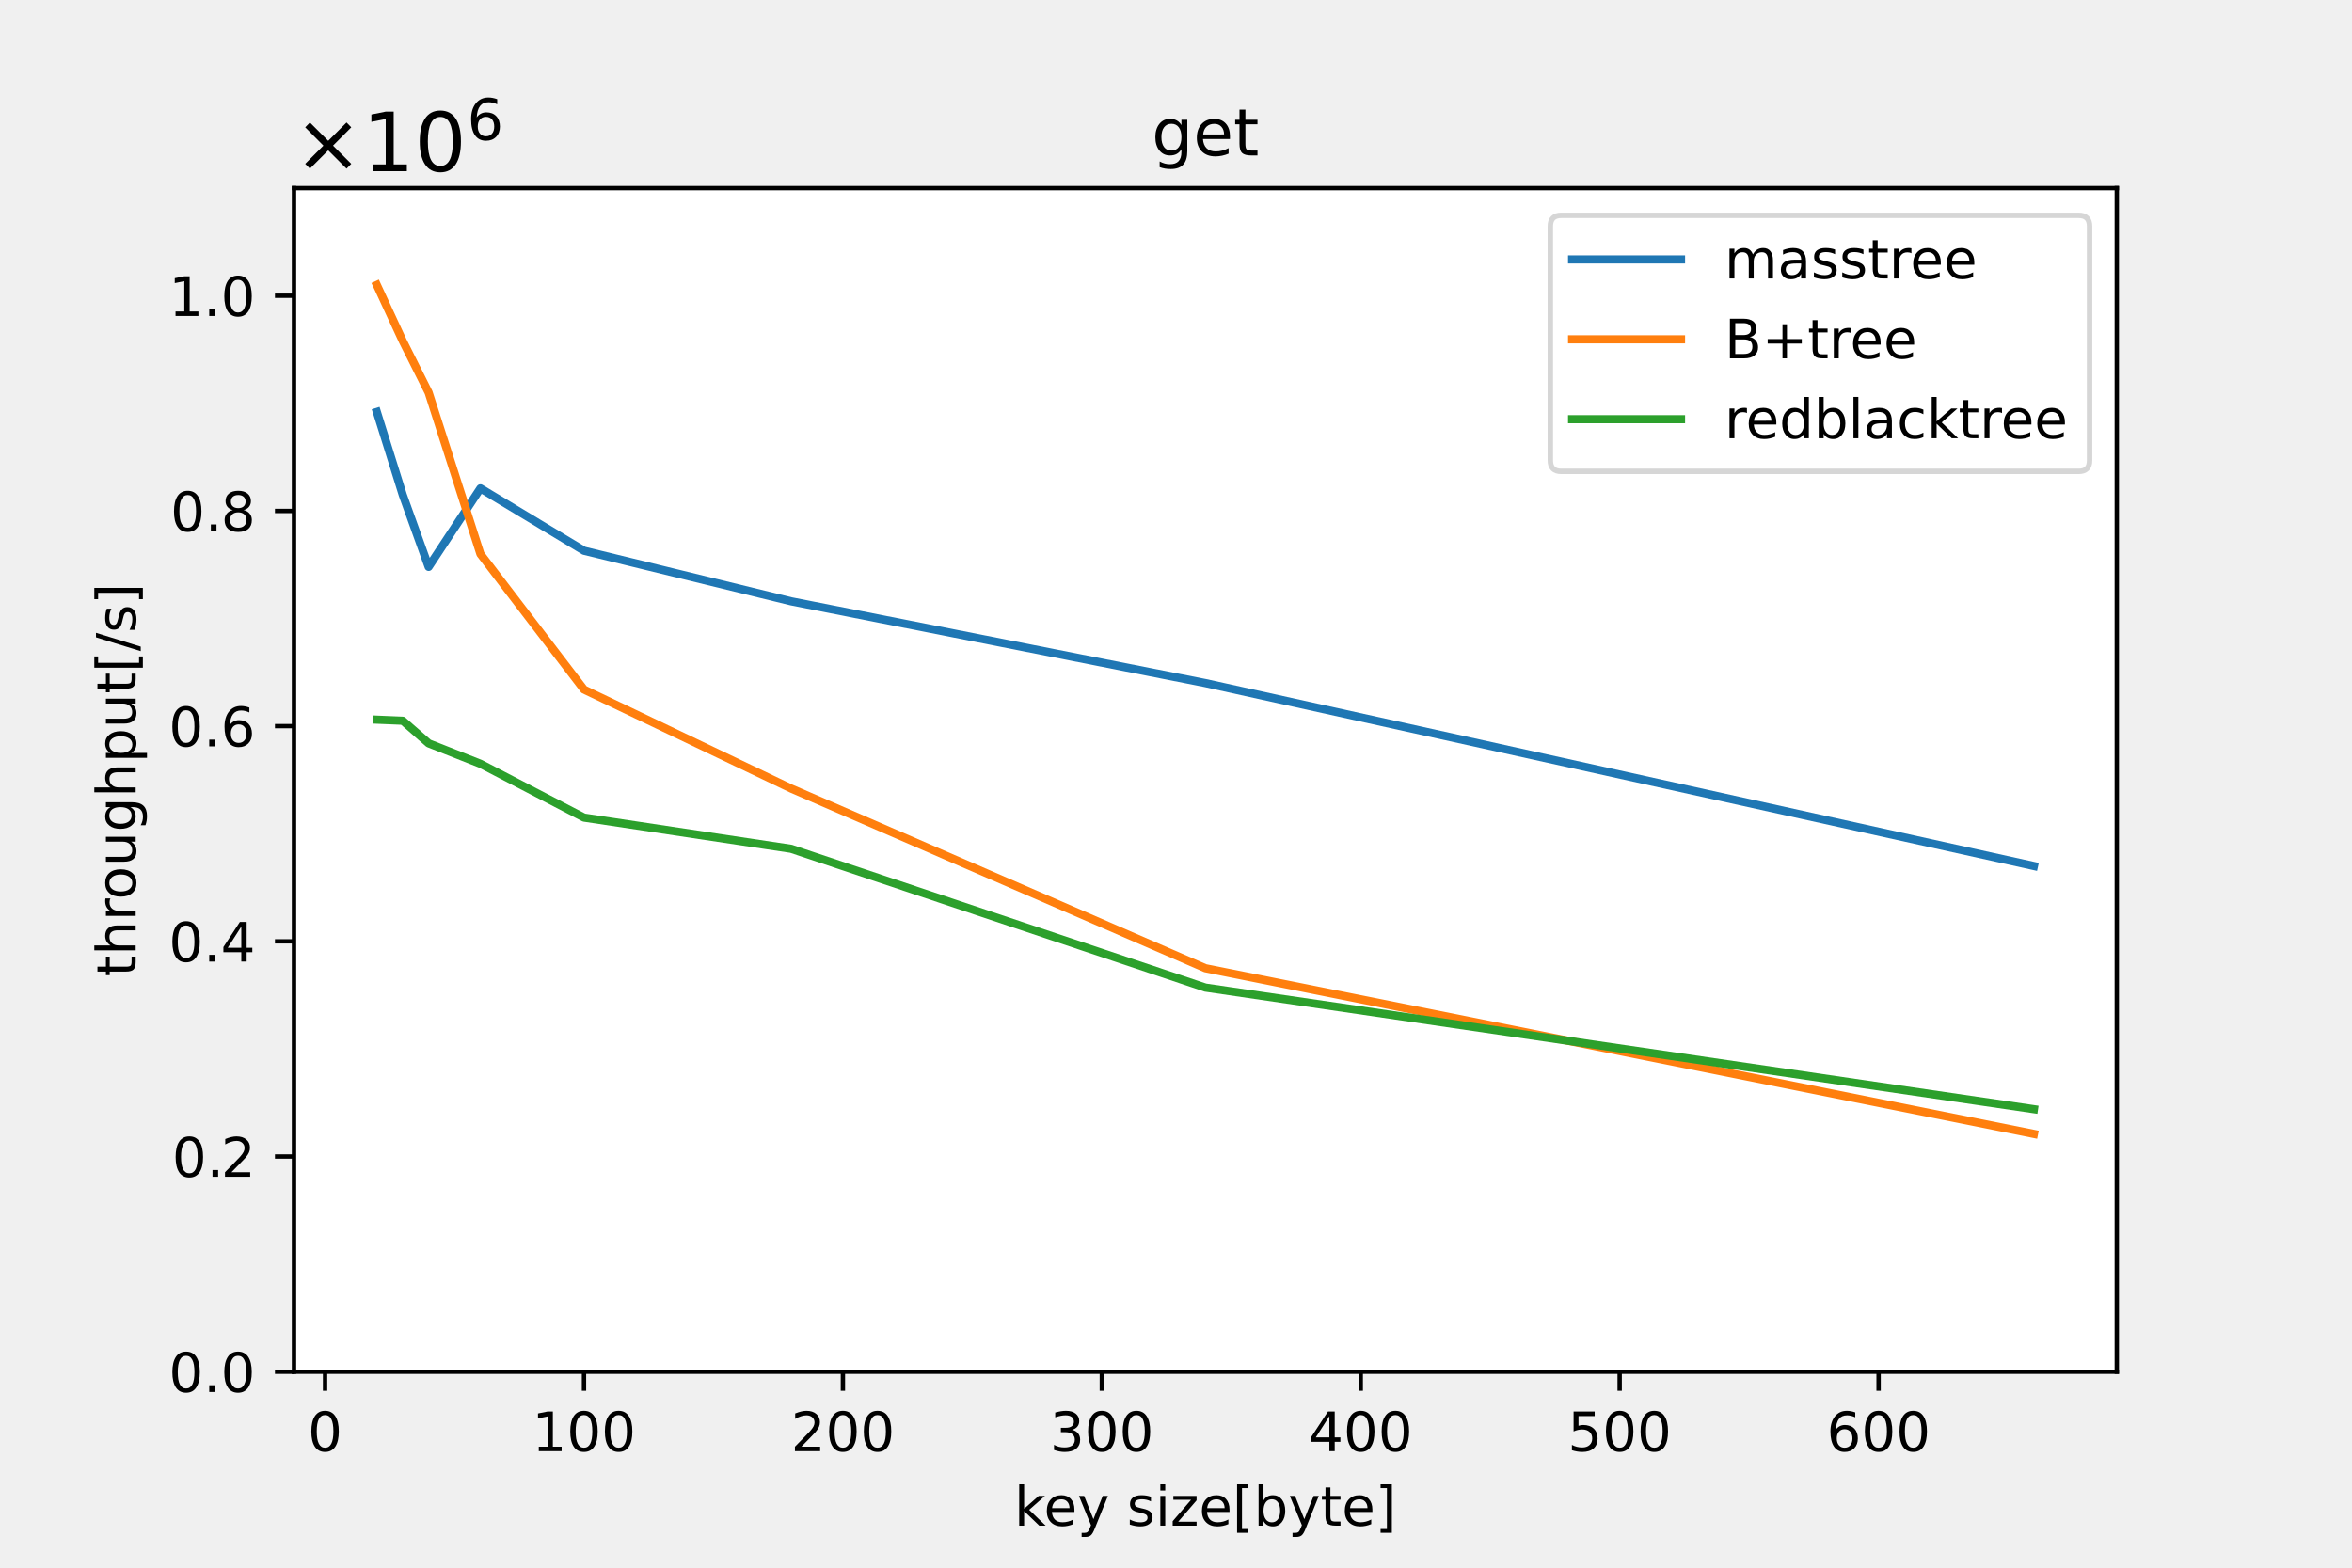
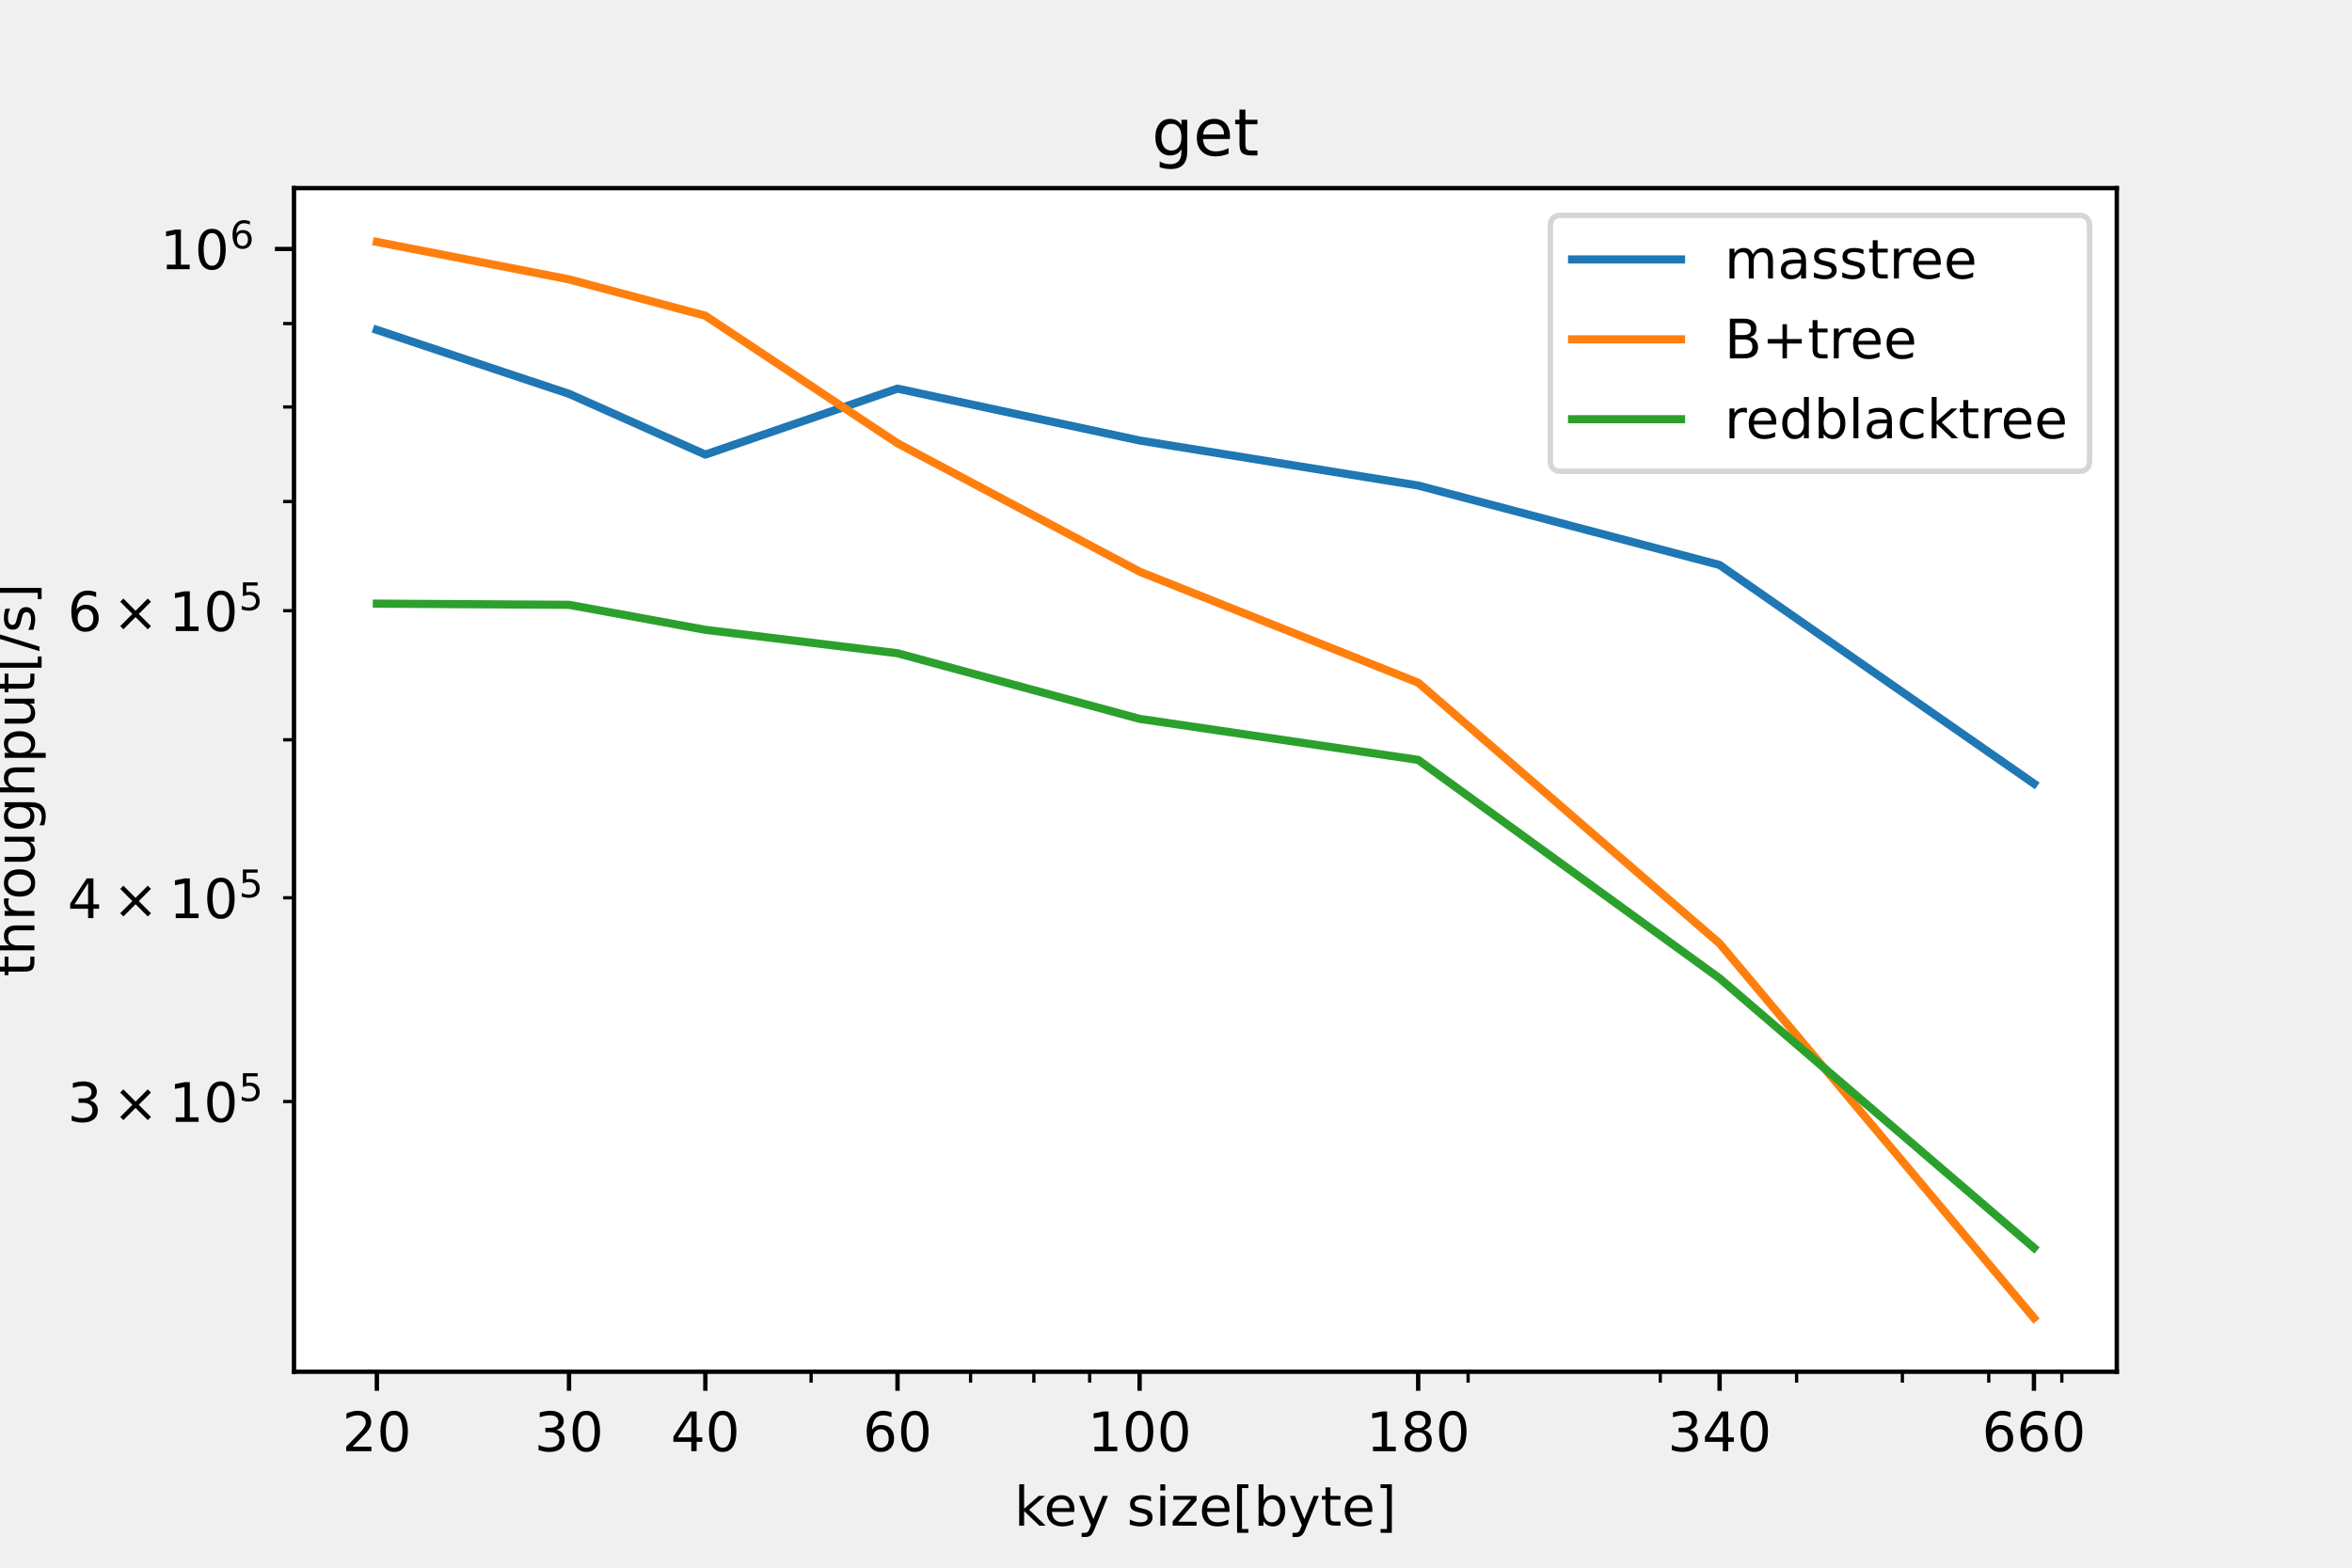
<svg xmlns="http://www.w3.org/2000/svg" xmlns:xlink="http://www.w3.org/1999/xlink" width="432pt" height="288pt" viewBox="0 0 432 288" version="1.1">
  <defs>
    <style type="text/css">*{stroke-linejoin: round; stroke-linecap: butt}</style>
  </defs>
  <g id="figure_1">
    <g id="patch_1">
      <path d="M 0 288  L 432 288  L 432 0  L 0 0  L 0 288  z " style="fill: none" />
    </g>
    <g id="axes_1">
      <g id="patch_2">
        <path d="M 54 252  L 388.8 252  L 388.8 34.56  L 54 34.56  z " style="fill: #ffffff" />
      </g>
      <g id="matplotlib.axis_1">
        <g id="xtick_1">
          <g id="line2d_1">
            <defs>
-               <path id="ma027fd8eeb" d="M 0 0  L 0 3.5  " style="stroke: #000000; stroke-width: 0.8" />
-             </defs>
-             <g>
-               <use xlink:href="#ma027fd8eeb" x="59.707" y="252" style="stroke: #000000; stroke-width: 0.8" />
+               <path id="med0c0d410b" d="M 0 0  L 0 3.5  " style="stroke: #000000; stroke-width: 0.8" />
+             </defs>
+             <g>
+               <use xlink:href="#med0c0d410b" x="69.218" y="252" style="stroke: #000000; stroke-width: 0.8" />
            </g>
          </g>
          <g id="text_1">
-             <g transform="translate(56.52557 266.5984)scale(0.1 -0.1)">
-               <defs>
+             <g transform="translate(62.85568 266.5984)scale(0.1 -0.1)">
+               <defs>
+                 <path id="DejaVuSans-32" d="M 1228 531  L 3431 531  L 3431 0  L 469 0  L 469 531  Q 828 903 1448 1529  Q 2069 2156 2228 2338  Q 2531 2678 2651 2914  Q 2772 3150 2772 3378  Q 2772 3750 2511 3984  Q 2250 4219 1831 4219  Q 1534 4219 1204 4116  Q 875 4013 500 3803  L 500 4441  Q 881 4594 1212 4672  Q 1544 4750 1819 4750  Q 2544 4750 2975 4387  Q 3406 4025 3406 3419  Q 3406 3131 3298 2873  Q 3191 2616 2906 2266  Q 2828 2175 2409 1742  Q 1991 1309 1228 531  z " transform="scale(0.015625)" />
                <path id="DejaVuSans-30" d="M 2034 4250  Q 1547 4250 1301 3770  Q 1056 3291 1056 2328  Q 1056 1369 1301 889  Q 1547 409 2034 409  Q 2525 409 2770 889  Q 3016 1369 3016 2328  Q 3016 3291 2770 3770  Q 2525 4250 2034 4250  z M 2034 4750  Q 2819 4750 3233 4129  Q 3647 3509 3647 2328  Q 3647 1150 3233 529  Q 2819 -91 2034 -91  Q 1250 -91 836 529  Q 422 1150 422 2328  Q 422 3509 836 4129  Q 1250 4750 2034 4750  z " transform="scale(0.015625)" />
              </defs>
-               <use xlink:href="#DejaVuSans-30" />
+               <use xlink:href="#DejaVuSans-32" />
+               <use xlink:href="#DejaVuSans-30" x="63.623" />
            </g>
          </g>
        </g>
        <g id="xtick_2">
          <g id="line2d_2">
            <g>
-               <use xlink:href="#ma027fd8eeb" x="107.264" y="252" style="stroke: #000000; stroke-width: 0.8" />
+               <use xlink:href="#med0c0d410b" x="104.513" y="252" style="stroke: #000000; stroke-width: 0.8" />
            </g>
          </g>
          <g id="text_2">
-             <g transform="translate(97.71989 266.5984)scale(0.1 -0.1)">
+             <g transform="translate(98.15057 266.5984)scale(0.1 -0.1)">
+               <defs>
+                 <path id="DejaVuSans-33" d="M 2597 2516  Q 3050 2419 3304 2112  Q 3559 1806 3559 1356  Q 3559 666 3084 287  Q 2609 -91 1734 -91  Q 1441 -91 1130 -33  Q 819 25 488 141  L 488 750  Q 750 597 1062 519  Q 1375 441 1716 441  Q 2309 441 2620 675  Q 2931 909 2931 1356  Q 2931 1769 2642 2001  Q 2353 2234 1838 2234  L 1294 2234  L 1294 2753  L 1863 2753  Q 2328 2753 2575 2939  Q 2822 3125 2822 3475  Q 2822 3834 2567 4026  Q 2313 4219 1838 4219  Q 1578 4219 1281 4162  Q 984 4106 628 3988  L 628 4550  Q 988 4650 1302 4700  Q 1616 4750 1894 4750  Q 2613 4750 3031 4423  Q 3450 4097 3450 3541  Q 3450 3153 3228 2886  Q 3006 2619 2597 2516  z " transform="scale(0.015625)" />
+               </defs>
+               <use xlink:href="#DejaVuSans-33" />
+               <use xlink:href="#DejaVuSans-30" x="63.623" />
+             </g>
+           </g>
+         </g>
+         <g id="xtick_3">
+           <g id="line2d_3">
+             <g>
+               <use xlink:href="#med0c0d410b" x="129.555" y="252" style="stroke: #000000; stroke-width: 0.8" />
+             </g>
+           </g>
+           <g id="text_3">
+             <g transform="translate(123.1927 266.5984)scale(0.1 -0.1)">
+               <defs>
+                 <path id="DejaVuSans-34" d="M 2419 4116  L 825 1625  L 2419 1625  L 2419 4116  z M 2253 4666  L 3047 4666  L 3047 1625  L 3713 1625  L 3713 1100  L 3047 1100  L 3047 0  L 2419 0  L 2419 1100  L 313 1100  L 313 1709  L 2253 4666  z " transform="scale(0.015625)" />
+               </defs>
+               <use xlink:href="#DejaVuSans-34" />
+               <use xlink:href="#DejaVuSans-30" x="63.623" />
+             </g>
+           </g>
+         </g>
+         <g id="xtick_4">
+           <g id="line2d_4">
+             <g>
+               <use xlink:href="#med0c0d410b" x="164.85" y="252" style="stroke: #000000; stroke-width: 0.8" />
+             </g>
+           </g>
+           <g id="text_4">
+             <g transform="translate(158.4876 266.5984)scale(0.1 -0.1)">
+               <defs>
+                 <path id="DejaVuSans-36" d="M 2113 2584  Q 1688 2584 1439 2293  Q 1191 2003 1191 1497  Q 1191 994 1439 701  Q 1688 409 2113 409  Q 2538 409 2786 701  Q 3034 994 3034 1497  Q 3034 2003 2786 2293  Q 2538 2584 2113 2584  z M 3366 4563  L 3366 3988  Q 3128 4100 2886 4159  Q 2644 4219 2406 4219  Q 1781 4219 1451 3797  Q 1122 3375 1075 2522  Q 1259 2794 1537 2939  Q 1816 3084 2150 3084  Q 2853 3084 3261 2657  Q 3669 2231 3669 1497  Q 3669 778 3244 343  Q 2819 -91 2113 -91  Q 1303 -91 875 529  Q 447 1150 447 2328  Q 447 3434 972 4092  Q 1497 4750 2381 4750  Q 2619 4750 2861 4703  Q 3103 4656 3366 4563  z " transform="scale(0.015625)" />
+               </defs>
+               <use xlink:href="#DejaVuSans-36" />
+               <use xlink:href="#DejaVuSans-30" x="63.623" />
+             </g>
+           </g>
+         </g>
+         <g id="xtick_5">
+           <g id="line2d_5">
+             <g>
+               <use xlink:href="#med0c0d410b" x="209.316" y="252" style="stroke: #000000; stroke-width: 0.8" />
+             </g>
+           </g>
+           <g id="text_5">
+             <g transform="translate(199.7726 266.5984)scale(0.1 -0.1)">
              <defs>
                <path id="DejaVuSans-31" d="M 794 531  L 1825 531  L 1825 4091  L 703 3866  L 703 4441  L 1819 4666  L 2450 4666  L 2450 531  L 3481 531  L 3481 0  L 794 0  L 794 531  z " transform="scale(0.015625)" />
              </defs>
              <use xlink:href="#DejaVuSans-31" />
              <use xlink:href="#DejaVuSans-30" x="63.623" />
              <use xlink:href="#DejaVuSans-30" x="127.246" />
            </g>
          </g>
        </g>
-         <g id="xtick_3">
-           <g id="line2d_3">
-             <g>
-               <use xlink:href="#ma027fd8eeb" x="154.82" y="252" style="stroke: #000000; stroke-width: 0.8" />
-             </g>
-           </g>
-           <g id="text_3">
-             <g transform="translate(145.2767 266.5984)scale(0.1 -0.1)">
-               <defs>
-                 <path id="DejaVuSans-32" d="M 1228 531  L 3431 531  L 3431 0  L 469 0  L 469 531  Q 828 903 1448 1529  Q 2069 2156 2228 2338  Q 2531 2678 2651 2914  Q 2772 3150 2772 3378  Q 2772 3750 2511 3984  Q 2250 4219 1831 4219  Q 1534 4219 1204 4116  Q 875 4013 500 3803  L 500 4441  Q 881 4594 1212 4672  Q 1544 4750 1819 4750  Q 2544 4750 2975 4387  Q 3406 4025 3406 3419  Q 3406 3131 3298 2873  Q 3191 2616 2906 2266  Q 2828 2175 2409 1742  Q 1991 1309 1228 531  z " transform="scale(0.015625)" />
-               </defs>
-               <use xlink:href="#DejaVuSans-32" />
-               <use xlink:href="#DejaVuSans-30" x="63.623" />
-               <use xlink:href="#DejaVuSans-30" x="127.246" />
-             </g>
-           </g>
-         </g>
-         <g id="xtick_4">
-           <g id="line2d_4">
-             <g>
-               <use xlink:href="#ma027fd8eeb" x="202.377" y="252" style="stroke: #000000; stroke-width: 0.8" />
-             </g>
-           </g>
-           <g id="text_4">
-             <g transform="translate(192.8335 266.5984)scale(0.1 -0.1)">
-               <defs>
-                 <path id="DejaVuSans-33" d="M 2597 2516  Q 3050 2419 3304 2112  Q 3559 1806 3559 1356  Q 3559 666 3084 287  Q 2609 -91 1734 -91  Q 1441 -91 1130 -33  Q 819 25 488 141  L 488 750  Q 750 597 1062 519  Q 1375 441 1716 441  Q 2309 441 2620 675  Q 2931 909 2931 1356  Q 2931 1769 2642 2001  Q 2353 2234 1838 2234  L 1294 2234  L 1294 2753  L 1863 2753  Q 2328 2753 2575 2939  Q 2822 3125 2822 3475  Q 2822 3834 2567 4026  Q 2313 4219 1838 4219  Q 1578 4219 1281 4162  Q 984 4106 628 3988  L 628 4550  Q 988 4650 1302 4700  Q 1616 4750 1894 4750  Q 2613 4750 3031 4423  Q 3450 4097 3450 3541  Q 3450 3153 3228 2886  Q 3006 2619 2597 2516  z " transform="scale(0.015625)" />
-               </defs>
-               <use xlink:href="#DejaVuSans-33" />
-               <use xlink:href="#DejaVuSans-30" x="63.623" />
-               <use xlink:href="#DejaVuSans-30" x="127.246" />
-             </g>
-           </g>
-         </g>
-         <g id="xtick_5">
-           <g id="line2d_5">
-             <g>
-               <use xlink:href="#ma027fd8eeb" x="249.934" y="252" style="stroke: #000000; stroke-width: 0.8" />
-             </g>
-           </g>
-           <g id="text_5">
-             <g transform="translate(240.3903 266.5984)scale(0.1 -0.1)">
-               <defs>
-                 <path id="DejaVuSans-34" d="M 2419 4116  L 825 1625  L 2419 1625  L 2419 4116  z M 2253 4666  L 3047 4666  L 3047 1625  L 3713 1625  L 3713 1100  L 3047 1100  L 3047 0  L 2419 0  L 2419 1100  L 313 1100  L 313 1709  L 2253 4666  z " transform="scale(0.015625)" />
-               </defs>
-               <use xlink:href="#DejaVuSans-34" />
-               <use xlink:href="#DejaVuSans-30" x="63.623" />
-               <use xlink:href="#DejaVuSans-30" x="127.246" />
-             </g>
-           </g>
-         </g>
        <g id="xtick_6">
          <g id="line2d_6">
            <g>
-               <use xlink:href="#ma027fd8eeb" x="297.491" y="252" style="stroke: #000000; stroke-width: 0.8" />
+               <use xlink:href="#med0c0d410b" x="260.482" y="252" style="stroke: #000000; stroke-width: 0.8" />
            </g>
          </g>
          <g id="text_6">
-             <g transform="translate(287.9472 266.5984)scale(0.1 -0.1)">
-               <defs>
-                 <path id="DejaVuSans-35" d="M 691 4666  L 3169 4666  L 3169 4134  L 1269 4134  L 1269 2991  Q 1406 3038 1543 3061  Q 1681 3084 1819 3084  Q 2600 3084 3056 2656  Q 3513 2228 3513 1497  Q 3513 744 3044 326  Q 2575 -91 1722 -91  Q 1428 -91 1123 -41  Q 819 9 494 109  L 494 744  Q 775 591 1075 516  Q 1375 441 1709 441  Q 2250 441 2565 725  Q 2881 1009 2881 1497  Q 2881 1984 2565 2268  Q 2250 2553 1709 2553  Q 1456 2553 1204 2497  Q 953 2441 691 2322  L 691 4666  z " transform="scale(0.015625)" />
-               </defs>
-               <use xlink:href="#DejaVuSans-35" />
-               <use xlink:href="#DejaVuSans-30" x="63.623" />
+             <g transform="translate(250.9382 266.5984)scale(0.1 -0.1)">
+               <defs>
+                 <path id="DejaVuSans-38" d="M 2034 2216  Q 1584 2216 1326 1975  Q 1069 1734 1069 1313  Q 1069 891 1326 650  Q 1584 409 2034 409  Q 2484 409 2743 651  Q 3003 894 3003 1313  Q 3003 1734 2745 1975  Q 2488 2216 2034 2216  z M 1403 2484  Q 997 2584 770 2862  Q 544 3141 544 3541  Q 544 4100 942 4425  Q 1341 4750 2034 4750  Q 2731 4750 3128 4425  Q 3525 4100 3525 3541  Q 3525 3141 3298 2862  Q 3072 2584 2669 2484  Q 3125 2378 3379 2068  Q 3634 1759 3634 1313  Q 3634 634 3220 271  Q 2806 -91 2034 -91  Q 1263 -91 848 271  Q 434 634 434 1313  Q 434 1759 690 2068  Q 947 2378 1403 2484  z M 1172 3481  Q 1172 3119 1398 2916  Q 1625 2713 2034 2713  Q 2441 2713 2670 2916  Q 2900 3119 2900 3481  Q 2900 3844 2670 4047  Q 2441 4250 2034 4250  Q 1625 4250 1398 4047  Q 1172 3844 1172 3481  z " transform="scale(0.015625)" />
+               </defs>
+               <use xlink:href="#DejaVuSans-31" />
+               <use xlink:href="#DejaVuSans-38" x="63.623" />
              <use xlink:href="#DejaVuSans-30" x="127.246" />
            </g>
          </g>
        </g>
        <g id="xtick_7">
          <g id="line2d_7">
            <g>
-               <use xlink:href="#ma027fd8eeb" x="345.048" y="252" style="stroke: #000000; stroke-width: 0.8" />
+               <use xlink:href="#med0c0d410b" x="315.843" y="252" style="stroke: #000000; stroke-width: 0.8" />
            </g>
          </g>
          <g id="text_7">
-             <g transform="translate(335.504 266.5984)scale(0.1 -0.1)">
-               <defs>
-                 <path id="DejaVuSans-36" d="M 2113 2584  Q 1688 2584 1439 2293  Q 1191 2003 1191 1497  Q 1191 994 1439 701  Q 1688 409 2113 409  Q 2538 409 2786 701  Q 3034 994 3034 1497  Q 3034 2003 2786 2293  Q 2538 2584 2113 2584  z M 3366 4563  L 3366 3988  Q 3128 4100 2886 4159  Q 2644 4219 2406 4219  Q 1781 4219 1451 3797  Q 1122 3375 1075 2522  Q 1259 2794 1537 2939  Q 1816 3084 2150 3084  Q 2853 3084 3261 2657  Q 3669 2231 3669 1497  Q 3669 778 3244 343  Q 2819 -91 2113 -91  Q 1303 -91 875 529  Q 447 1150 447 2328  Q 447 3434 972 4092  Q 1497 4750 2381 4750  Q 2619 4750 2861 4703  Q 3103 4656 3366 4563  z " transform="scale(0.015625)" />
-               </defs>
+             <g transform="translate(306.2997 266.5984)scale(0.1 -0.1)">
+               <use xlink:href="#DejaVuSans-33" />
+               <use xlink:href="#DejaVuSans-34" x="63.623" />
+               <use xlink:href="#DejaVuSans-30" x="127.246" />
+             </g>
+           </g>
+         </g>
+         <g id="xtick_8">
+           <g id="line2d_8">
+             <g>
+               <use xlink:href="#med0c0d410b" x="373.582" y="252" style="stroke: #000000; stroke-width: 0.8" />
+             </g>
+           </g>
+           <g id="text_8">
+             <g transform="translate(364.0381 266.5984)scale(0.1 -0.1)">
              <use xlink:href="#DejaVuSans-36" />
-               <use xlink:href="#DejaVuSans-30" x="63.623" />
+               <use xlink:href="#DejaVuSans-36" x="63.623" />
              <use xlink:href="#DejaVuSans-30" x="127.246" />
            </g>
          </g>
        </g>
-         <g id="text_8">
+         <g id="xtick_9">
+           <g id="line2d_9">
+             <defs>
+               <path id="mb312c59f40" d="M 0 0  L 0 2  " style="stroke: #000000; stroke-width: 0.6" />
+             </defs>
+             <g>
+               <use xlink:href="#mb312c59f40" x="148.979" y="252" style="stroke: #000000; stroke-width: 0.6" />
+             </g>
+           </g>
+         </g>
+         <g id="xtick_10">
+           <g id="line2d_10">
+             <g>
+               <use xlink:href="#mb312c59f40" x="178.269" y="252" style="stroke: #000000; stroke-width: 0.6" />
+             </g>
+           </g>
+         </g>
+         <g id="xtick_11">
+           <g id="line2d_11">
+             <g>
+               <use xlink:href="#mb312c59f40" x="189.892" y="252" style="stroke: #000000; stroke-width: 0.6" />
+             </g>
+           </g>
+         </g>
+         <g id="xtick_12">
+           <g id="line2d_12">
+             <g>
+               <use xlink:href="#mb312c59f40" x="200.145" y="252" style="stroke: #000000; stroke-width: 0.6" />
+             </g>
+           </g>
+         </g>
+         <g id="xtick_13">
+           <g id="line2d_13">
+             <g>
+               <use xlink:href="#mb312c59f40" x="269.653" y="252" style="stroke: #000000; stroke-width: 0.6" />
+             </g>
+           </g>
+         </g>
+         <g id="xtick_14">
+           <g id="line2d_14">
+             <g>
+               <use xlink:href="#mb312c59f40" x="304.948" y="252" style="stroke: #000000; stroke-width: 0.6" />
+             </g>
+           </g>
+         </g>
+         <g id="xtick_15">
+           <g id="line2d_15">
+             <g>
+               <use xlink:href="#mb312c59f40" x="329.99" y="252" style="stroke: #000000; stroke-width: 0.6" />
+             </g>
+           </g>
+         </g>
+         <g id="xtick_16">
+           <g id="line2d_16">
+             <g>
+               <use xlink:href="#mb312c59f40" x="349.415" y="252" style="stroke: #000000; stroke-width: 0.6" />
+             </g>
+           </g>
+         </g>
+         <g id="xtick_17">
+           <g id="line2d_17">
+             <g>
+               <use xlink:href="#mb312c59f40" x="365.285" y="252" style="stroke: #000000; stroke-width: 0.6" />
+             </g>
+           </g>
+         </g>
+         <g id="xtick_18">
+           <g id="line2d_18">
+             <g>
+               <use xlink:href="#mb312c59f40" x="378.704" y="252" style="stroke: #000000; stroke-width: 0.6" />
+             </g>
+           </g>
+         </g>
+         <g id="text_9">
          <g transform="translate(186.2945 280.2766)scale(0.1 -0.1)">
            <defs>
              <path id="DejaVuSans-6b" d="M 581 4863  L 1159 4863  L 1159 1991  L 2875 3500  L 3609 3500  L 1753 1863  L 3688 0  L 2938 0  L 1159 1709  L 1159 0  L 581 0  L 581 4863  z " transform="scale(0.015625)" />
              <path id="DejaVuSans-65" d="M 3597 1894  L 3597 1613  L 953 1613  Q 991 1019 1311 708  Q 1631 397 2203 397  Q 2534 397 2845 478  Q 3156 559 3463 722  L 3463 178  Q 3153 47 2828 -22  Q 2503 -91 2169 -91  Q 1331 -91 842 396  Q 353 884 353 1716  Q 353 2575 817 3079  Q 1281 3584 2069 3584  Q 2775 3584 3186 3129  Q 3597 2675 3597 1894  z M 3022 2063  Q 3016 2534 2758 2815  Q 2500 3097 2075 3097  Q 1594 3097 1305 2825  Q 1016 2553 972 2059  L 3022 2063  z " transform="scale(0.015625)" />
              <path id="DejaVuSans-79" d="M 2059 -325  Q 1816 -950 1584 -1140  Q 1353 -1331 966 -1331  L 506 -1331  L 506 -850  L 844 -850  Q 1081 -850 1212 -737  Q 1344 -625 1503 -206  L 1606 56  L 191 3500  L 800 3500  L 1894 763  L 2988 3500  L 3597 3500  L 2059 -325  z " transform="scale(0.015625)" />
              <path id="DejaVuSans-20" transform="scale(0.015625)" />
              <path id="DejaVuSans-73" d="M 2834 3397  L 2834 2853  Q 2591 2978 2328 3040  Q 2066 3103 1784 3103  Q 1356 3103 1142 2972  Q 928 2841 928 2578  Q 928 2378 1081 2264  Q 1234 2150 1697 2047  L 1894 2003  Q 2506 1872 2764 1633  Q 3022 1394 3022 966  Q 3022 478 2636 193  Q 2250 -91 1575 -91  Q 1294 -91 989 -36  Q 684 19 347 128  L 347 722  Q 666 556 975 473  Q 1284 391 1588 391  Q 1994 391 2212 530  Q 2431 669 2431 922  Q 2431 1156 2273 1281  Q 2116 1406 1581 1522  L 1381 1569  Q 847 1681 609 1914  Q 372 2147 372 2553  Q 372 3047 722 3315  Q 1072 3584 1716 3584  Q 2034 3584 2315 3537  Q 2597 3491 2834 3397  z " transform="scale(0.015625)" />
              <path id="DejaVuSans-69" d="M 603 3500  L 1178 3500  L 1178 0  L 603 0  L 603 3500  z M 603 4863  L 1178 4863  L 1178 4134  L 603 4134  L 603 4863  z " transform="scale(0.015625)" />
              <path id="DejaVuSans-7a" d="M 353 3500  L 3084 3500  L 3084 2975  L 922 459  L 3084 459  L 3084 0  L 275 0  L 275 525  L 2438 3041  L 353 3041  L 353 3500  z " transform="scale(0.015625)" />
              <path id="DejaVuSans-5b" d="M 550 4863  L 1875 4863  L 1875 4416  L 1125 4416  L 1125 -397  L 1875 -397  L 1875 -844  L 550 -844  L 550 4863  z " transform="scale(0.015625)" />
              <path id="DejaVuSans-62" d="M 3116 1747  Q 3116 2381 2855 2742  Q 2594 3103 2138 3103  Q 1681 3103 1420 2742  Q 1159 2381 1159 1747  Q 1159 1113 1420 752  Q 1681 391 2138 391  Q 2594 391 2855 752  Q 3116 1113 3116 1747  z M 1159 2969  Q 1341 3281 1617 3432  Q 1894 3584 2278 3584  Q 2916 3584 3314 3078  Q 3713 2572 3713 1747  Q 3713 922 3314 415  Q 2916 -91 2278 -91  Q 1894 -91 1617 61  Q 1341 213 1159 525  L 1159 0  L 581 0  L 581 4863  L 1159 4863  L 1159 2969  z " transform="scale(0.015625)" />
              <path id="DejaVuSans-74" d="M 1172 4494  L 1172 3500  L 2356 3500  L 2356 3053  L 1172 3053  L 1172 1153  Q 1172 725 1289 603  Q 1406 481 1766 481  L 2356 481  L 2356 0  L 1766 0  Q 1100 0 847 248  Q 594 497 594 1153  L 594 3053  L 172 3053  L 172 3500  L 594 3500  L 594 4494  L 1172 4494  z " transform="scale(0.015625)" />
              <path id="DejaVuSans-5d" d="M 1947 4863  L 1947 -844  L 622 -844  L 622 -397  L 1369 -397  L 1369 4416  L 622 4416  L 622 4863  L 1947 4863  z " transform="scale(0.015625)" />
            </defs>
            <use xlink:href="#DejaVuSans-6b" />
            <use xlink:href="#DejaVuSans-65" x="54.285" />
            <use xlink:href="#DejaVuSans-79" x="115.809" />
            <use xlink:href="#DejaVuSans-20" x="174.988" />
            <use xlink:href="#DejaVuSans-73" x="206.775" />
            <use xlink:href="#DejaVuSans-69" x="258.875" />
            <use xlink:href="#DejaVuSans-7a" x="286.658" />
            <use xlink:href="#DejaVuSans-65" x="339.148" />
            <use xlink:href="#DejaVuSans-5b" x="400.672" />
            <use xlink:href="#DejaVuSans-62" x="439.686" />
            <use xlink:href="#DejaVuSans-79" x="503.162" />
            <use xlink:href="#DejaVuSans-74" x="562.342" />
            <use xlink:href="#DejaVuSans-65" x="601.551" />
            <use xlink:href="#DejaVuSans-5d" x="663.074" />
          </g>
        </g>
      </g>
      <g id="matplotlib.axis_2">
        <g id="ytick_1">
-           <g id="line2d_8">
-             <defs>
-               <path id="m29f5be0c03" d="M 0 0  L -3.5 0  " style="stroke: #000000; stroke-width: 0.8" />
-             </defs>
-             <g>
-               <use xlink:href="#m29f5be0c03" x="54" y="252" style="stroke: #000000; stroke-width: 0.8" />
-             </g>
-           </g>
-           <g id="text_9">
-             <g transform="translate(31 255.7992)scale(0.1 -0.1)">
-               <defs>
-                 <path id="DejaVuSans-2e" d="M 684 794  L 1344 794  L 1344 0  L 684 0  L 684 794  z " transform="scale(0.015625)" />
-               </defs>
-               <use xlink:href="#DejaVuSans-30" transform="translate(0 0.78125)" />
-               <use xlink:href="#DejaVuSans-2e" transform="translate(63.62305 0.78125)" />
-               <use xlink:href="#DejaVuSans-30" transform="translate(95.41016 0.78125)" />
+           <g id="line2d_19">
+             <defs>
+               <path id="m18dc1e2cc1" d="M 0 0  L -3.5 0  " style="stroke: #000000; stroke-width: 0.8" />
+             </defs>
+             <g>
+               <use xlink:href="#m18dc1e2cc1" x="54" y="45.738" style="stroke: #000000; stroke-width: 0.8" />
+             </g>
+           </g>
+           <g id="text_10">
+             <g transform="translate(29.4 49.53726)scale(0.1 -0.1)">
+               <use xlink:href="#DejaVuSans-31" transform="translate(0 0.765625)" />
+               <use xlink:href="#DejaVuSans-30" transform="translate(63.62305 0.765625)" />
+               <use xlink:href="#DejaVuSans-36" transform="translate(128.2031 39.04688)scale(0.7)" />
            </g>
          </g>
        </g>
        <g id="ytick_2">
-           <g id="line2d_9">
-             <g>
-               <use xlink:href="#m29f5be0c03" x="54" y="212.465" style="stroke: #000000; stroke-width: 0.8" />
-             </g>
-           </g>
-           <g id="text_10">
-             <g transform="translate(31.6 216.2647)scale(0.1 -0.1)">
-               <use xlink:href="#DejaVuSans-30" transform="translate(0 0.78125)" />
-               <use xlink:href="#DejaVuSans-2e" transform="translate(63.62305 0.78125)" />
-               <use xlink:href="#DejaVuSans-32" transform="translate(89.91016 0.78125)" />
+           <g id="line2d_20">
+             <defs>
+               <path id="mc6144c0cb7" d="M 0 0  L -2 0  " style="stroke: #000000; stroke-width: 0.6" />
+             </defs>
+             <g>
+               <use xlink:href="#mc6144c0cb7" x="54" y="202.359" style="stroke: #000000; stroke-width: 0.6" />
+             </g>
+           </g>
+           <g id="text_11">
+             <g transform="translate(12.4 206.1584)scale(0.1 -0.1)">
+               <defs>
+                 <path id="DejaVuSans-d7" d="M 4488 3438  L 3059 2003  L 4488 575  L 4116 197  L 2681 1631  L 1247 197  L 878 575  L 2303 2003  L 878 3438  L 1247 3816  L 2681 2381  L 4116 3816  L 4488 3438  z " transform="scale(0.015625)" />
+                 <path id="DejaVuSans-35" d="M 691 4666  L 3169 4666  L 3169 4134  L 1269 4134  L 1269 2991  Q 1406 3038 1543 3061  Q 1681 3084 1819 3084  Q 2600 3084 3056 2656  Q 3513 2228 3513 1497  Q 3513 744 3044 326  Q 2575 -91 1722 -91  Q 1428 -91 1123 -41  Q 819 9 494 109  L 494 744  Q 775 591 1075 516  Q 1375 441 1709 441  Q 2250 441 2565 725  Q 2881 1009 2881 1497  Q 2881 1984 2565 2268  Q 2250 2553 1709 2553  Q 1456 2553 1204 2497  Q 953 2441 691 2322  L 691 4666  z " transform="scale(0.015625)" />
+               </defs>
+               <use xlink:href="#DejaVuSans-33" transform="translate(0 0.684375)" />
+               <use xlink:href="#DejaVuSans-d7" transform="translate(83.10547 0.684375)" />
+               <use xlink:href="#DejaVuSans-31" transform="translate(186.377 0.684375)" />
+               <use xlink:href="#DejaVuSans-30" transform="translate(250 0.684375)" />
+               <use xlink:href="#DejaVuSans-35" transform="translate(314.5801 38.96563)scale(0.7)" />
            </g>
          </g>
        </g>
        <g id="ytick_3">
-           <g id="line2d_10">
-             <g>
-               <use xlink:href="#m29f5be0c03" x="54" y="172.931" style="stroke: #000000; stroke-width: 0.8" />
-             </g>
-           </g>
-           <g id="text_11">
-             <g transform="translate(31 176.7301)scale(0.1 -0.1)">
-               <use xlink:href="#DejaVuSans-30" transform="translate(0 0.78125)" />
-               <use xlink:href="#DejaVuSans-2e" transform="translate(63.62305 0.78125)" />
-               <use xlink:href="#DejaVuSans-34" transform="translate(95.41016 0.78125)" />
+           <g id="line2d_21">
+             <g>
+               <use xlink:href="#mc6144c0cb7" x="54" y="164.936" style="stroke: #000000; stroke-width: 0.6" />
+             </g>
+           </g>
+           <g id="text_12">
+             <g transform="translate(12.4 168.7347)scale(0.1 -0.1)">
+               <use xlink:href="#DejaVuSans-34" transform="translate(0 0.684375)" />
+               <use xlink:href="#DejaVuSans-d7" transform="translate(83.10547 0.684375)" />
+               <use xlink:href="#DejaVuSans-31" transform="translate(186.377 0.684375)" />
+               <use xlink:href="#DejaVuSans-30" transform="translate(250 0.684375)" />
+               <use xlink:href="#DejaVuSans-35" transform="translate(314.5801 38.96563)scale(0.7)" />
            </g>
          </g>
        </g>
        <g id="ytick_4">
-           <g id="line2d_11">
-             <g>
-               <use xlink:href="#m29f5be0c03" x="54" y="133.396" style="stroke: #000000; stroke-width: 0.8" />
-             </g>
-           </g>
-           <g id="text_12">
-             <g transform="translate(31 137.1956)scale(0.1 -0.1)">
-               <use xlink:href="#DejaVuSans-30" transform="translate(0 0.78125)" />
-               <use xlink:href="#DejaVuSans-2e" transform="translate(63.62305 0.78125)" />
-               <use xlink:href="#DejaVuSans-36" transform="translate(95.41016 0.78125)" />
+           <g id="line2d_22">
+             <g>
+               <use xlink:href="#mc6144c0cb7" x="54" y="135.907" style="stroke: #000000; stroke-width: 0.6" />
            </g>
          </g>
        </g>
        <g id="ytick_5">
-           <g id="line2d_12">
-             <g>
-               <use xlink:href="#m29f5be0c03" x="54" y="93.862" style="stroke: #000000; stroke-width: 0.8" />
+           <g id="line2d_23">
+             <g>
+               <use xlink:href="#mc6144c0cb7" x="54" y="112.19" style="stroke: #000000; stroke-width: 0.6" />
            </g>
          </g>
          <g id="text_13">
-             <g transform="translate(31.3 97.66104)scale(0.1 -0.1)">
-               <defs>
-                 <path id="DejaVuSans-38" d="M 2034 2216  Q 1584 2216 1326 1975  Q 1069 1734 1069 1313  Q 1069 891 1326 650  Q 1584 409 2034 409  Q 2484 409 2743 651  Q 3003 894 3003 1313  Q 3003 1734 2745 1975  Q 2488 2216 2034 2216  z M 1403 2484  Q 997 2584 770 2862  Q 544 3141 544 3541  Q 544 4100 942 4425  Q 1341 4750 2034 4750  Q 2731 4750 3128 4425  Q 3525 4100 3525 3541  Q 3525 3141 3298 2862  Q 3072 2584 2669 2484  Q 3125 2378 3379 2068  Q 3634 1759 3634 1313  Q 3634 634 3220 271  Q 2806 -91 2034 -91  Q 1263 -91 848 271  Q 434 634 434 1313  Q 434 1759 690 2068  Q 947 2378 1403 2484  z M 1172 3481  Q 1172 3119 1398 2916  Q 1625 2713 2034 2713  Q 2441 2713 2670 2916  Q 2900 3119 2900 3481  Q 2900 3844 2670 4047  Q 2441 4250 2034 4250  Q 1625 4250 1398 4047  Q 1172 3844 1172 3481  z " transform="scale(0.015625)" />
-               </defs>
-               <use xlink:href="#DejaVuSans-30" transform="translate(0 0.78125)" />
-               <use xlink:href="#DejaVuSans-2e" transform="translate(63.62305 0.78125)" />
-               <use xlink:href="#DejaVuSans-38" transform="translate(92.78516 0.78125)" />
+             <g transform="translate(12.4 115.989)scale(0.1 -0.1)">
+               <use xlink:href="#DejaVuSans-36" transform="translate(0 0.684375)" />
+               <use xlink:href="#DejaVuSans-d7" transform="translate(83.10547 0.684375)" />
+               <use xlink:href="#DejaVuSans-31" transform="translate(186.377 0.684375)" />
+               <use xlink:href="#DejaVuSans-30" transform="translate(250 0.684375)" />
+               <use xlink:href="#DejaVuSans-35" transform="translate(314.5801 38.96563)scale(0.7)" />
            </g>
          </g>
        </g>
        <g id="ytick_6">
-           <g id="line2d_13">
-             <g>
-               <use xlink:href="#m29f5be0c03" x="54" y="54.327" style="stroke: #000000; stroke-width: 0.8" />
-             </g>
-           </g>
-           <g id="text_14">
-             <g transform="translate(31 58.12649)scale(0.1 -0.1)">
-               <use xlink:href="#DejaVuSans-31" transform="translate(0 0.78125)" />
-               <use xlink:href="#DejaVuSans-2e" transform="translate(63.62305 0.78125)" />
-               <use xlink:href="#DejaVuSans-30" transform="translate(95.41016 0.78125)" />
-             </g>
-           </g>
-         </g>
-         <g id="text_15">
-           <g transform="translate(24.92031 179.4167)rotate(-90)scale(0.1 -0.1)">
+           <g id="line2d_24">
+             <g>
+               <use xlink:href="#mc6144c0cb7" x="54" y="92.137" style="stroke: #000000; stroke-width: 0.6" />
+             </g>
+           </g>
+         </g>
+         <g id="ytick_7">
+           <g id="line2d_25">
+             <g>
+               <use xlink:href="#mc6144c0cb7" x="54" y="74.766" style="stroke: #000000; stroke-width: 0.6" />
+             </g>
+           </g>
+         </g>
+         <g id="ytick_8">
+           <g id="line2d_26">
+             <g>
+               <use xlink:href="#mc6144c0cb7" x="54" y="59.444" style="stroke: #000000; stroke-width: 0.6" />
+             </g>
+           </g>
+         </g>
+         <g id="text_14">
+           <g transform="translate(6.320312 179.4167)rotate(-90)scale(0.1 -0.1)">
            <defs>
              <path id="DejaVuSans-68" d="M 3513 2113  L 3513 0  L 2938 0  L 2938 2094  Q 2938 2591 2744 2837  Q 2550 3084 2163 3084  Q 1697 3084 1428 2787  Q 1159 2491 1159 1978  L 1159 0  L 581 0  L 581 4863  L 1159 4863  L 1159 2956  Q 1366 3272 1645 3428  Q 1925 3584 2291 3584  Q 2894 3584 3203 3211  Q 3513 2838 3513 2113  z " transform="scale(0.015625)" />
              <path id="DejaVuSans-72" d="M 2631 2963  Q 2534 3019 2420 3045  Q 2306 3072 2169 3072  Q 1681 3072 1420 2755  Q 1159 2438 1159 1844  L 1159 0  L 581 0  L 581 3500  L 1159 3500  L 1159 2956  Q 1341 3275 1631 3429  Q 1922 3584 2338 3584  Q 2397 3584 2469 3576  Q 2541 3569 2628 3553  L 2631 2963  z " transform="scale(0.015625)" />
              <path id="DejaVuSans-6f" d="M 1959 3097  Q 1497 3097 1228 2736  Q 959 2375 959 1747  Q 959 1119 1226 758  Q 1494 397 1959 397  Q 2419 397 2687 759  Q 2956 1122 2956 1747  Q 2956 2369 2687 2733  Q 2419 3097 1959 3097  z M 1959 3584  Q 2709 3584 3137 3096  Q 3566 2609 3566 1747  Q 3566 888 3137 398  Q 2709 -91 1959 -91  Q 1206 -91 779 398  Q 353 888 353 1747  Q 353 2609 779 3096  Q 1206 3584 1959 3584  z " transform="scale(0.015625)" />
              <path id="DejaVuSans-75" d="M 544 1381  L 544 3500  L 1119 3500  L 1119 1403  Q 1119 906 1312 657  Q 1506 409 1894 409  Q 2359 409 2629 706  Q 2900 1003 2900 1516  L 2900 3500  L 3475 3500  L 3475 0  L 2900 0  L 2900 538  Q 2691 219 2414 64  Q 2138 -91 1772 -91  Q 1169 -91 856 284  Q 544 659 544 1381  z M 1991 3584  L 1991 3584  z " transform="scale(0.015625)" />
              <path id="DejaVuSans-67" d="M 2906 1791  Q 2906 2416 2648 2759  Q 2391 3103 1925 3103  Q 1463 3103 1205 2759  Q 947 2416 947 1791  Q 947 1169 1205 825  Q 1463 481 1925 481  Q 2391 481 2648 825  Q 2906 1169 2906 1791  z M 3481 434  Q 3481 -459 3084 -895  Q 2688 -1331 1869 -1331  Q 1566 -1331 1297 -1286  Q 1028 -1241 775 -1147  L 775 -588  Q 1028 -725 1275 -790  Q 1522 -856 1778 -856  Q 2344 -856 2625 -561  Q 2906 -266 2906 331  L 2906 616  Q 2728 306 2450 153  Q 2172 0 1784 0  Q 1141 0 747 490  Q 353 981 353 1791  Q 353 2603 747 3093  Q 1141 3584 1784 3584  Q 2172 3584 2450 3431  Q 2728 3278 2906 2969  L 2906 3500  L 3481 3500  L 3481 434  z " transform="scale(0.015625)" />
              <path id="DejaVuSans-70" d="M 1159 525  L 1159 -1331  L 581 -1331  L 581 3500  L 1159 3500  L 1159 2969  Q 1341 3281 1617 3432  Q 1894 3584 2278 3584  Q 2916 3584 3314 3078  Q 3713 2572 3713 1747  Q 3713 922 3314 415  Q 2916 -91 2278 -91  Q 1894 -91 1617 61  Q 1341 213 1159 525  z M 3116 1747  Q 3116 2381 2855 2742  Q 2594 3103 2138 3103  Q 1681 3103 1420 2742  Q 1159 2381 1159 1747  Q 1159 1113 1420 752  Q 1681 391 2138 391  Q 2594 391 2855 752  Q 3116 1113 3116 1747  z " transform="scale(0.015625)" />
              <path id="DejaVuSans-2f" d="M 1625 4666  L 2156 4666  L 531 -594  L 0 -594  L 1625 4666  z " transform="scale(0.015625)" />
            </defs>
            <use xlink:href="#DejaVuSans-74" />
            <use xlink:href="#DejaVuSans-68" x="39.209" />
            <use xlink:href="#DejaVuSans-72" x="102.588" />
            <use xlink:href="#DejaVuSans-6f" x="141.451" />
            <use xlink:href="#DejaVuSans-75" x="202.633" />
            <use xlink:href="#DejaVuSans-67" x="266.012" />
            <use xlink:href="#DejaVuSans-68" x="329.488" />
            <use xlink:href="#DejaVuSans-70" x="392.867" />
            <use xlink:href="#DejaVuSans-75" x="456.344" />
            <use xlink:href="#DejaVuSans-74" x="519.723" />
            <use xlink:href="#DejaVuSans-5b" x="558.932" />
            <use xlink:href="#DejaVuSans-2f" x="597.945" />
            <use xlink:href="#DejaVuSans-73" x="631.637" />
            <use xlink:href="#DejaVuSans-5d" x="683.736" />
          </g>
        </g>
-         <g id="text_16">
-           <g transform="translate(54 31.56)scale(0.15 -0.15)">
-             <defs>
-               <path id="DejaVuSans-d7" d="M 4488 3438  L 3059 2003  L 4488 575  L 4116 197  L 2681 1631  L 1247 197  L 878 575  L 2303 2003  L 878 3438  L 1247 3816  L 2681 2381  L 4116 3816  L 4488 3438  z " transform="scale(0.015625)" />
-             </defs>
-             <use xlink:href="#DejaVuSans-d7" transform="translate(0 0.765625)" />
-             <use xlink:href="#DejaVuSans-31" transform="translate(83.78906 0.765625)" />
-             <use xlink:href="#DejaVuSans-30" transform="translate(147.4121 0.765625)" />
-             <use xlink:href="#DejaVuSans-36" transform="translate(211.9922 39.04688)scale(0.7)" />
-           </g>
-         </g>
-       </g>
-       <g id="line2d_14">
-         <path d="M 69.218 75.676  L 73.974 90.897  L 78.73 104.141  L 88.241 89.711  L 107.264 101.176  L 145.309 110.466  L 221.4 125.489  L 373.582 159.094  " clip-path="url(#p7925a4f211)" style="fill: none; stroke: #1f77b4; stroke-width: 1.5; stroke-linecap: square" />
-       </g>
-       <g id="line2d_15">
-         <path d="M 69.218 52.351  L 73.974 62.63  L 78.73 72.118  L 88.241 101.769  L 107.264 126.675  L 145.309 144.861  L 221.4 177.873  L 373.582 208.314  " clip-path="url(#p7925a4f211)" style="fill: none; stroke: #ff7f0e; stroke-width: 1.5; stroke-linecap: square" />
-       </g>
-       <g id="line2d_16">
-         <path d="M 69.218 132.21  L 73.974 132.408  L 78.73 136.559  L 88.241 140.315  L 107.264 150.199  L 145.309 155.931  L 221.4 181.431  L 373.582 203.768  " clip-path="url(#p7925a4f211)" style="fill: none; stroke: #2ca02c; stroke-width: 1.5; stroke-linecap: square" />
+       </g>
+       <g id="line2d_27">
+         <path d="M 69.218 60.606  L 104.513 72.35  L 129.555 83.509  L 164.85 71.395  L 209.316 80.926  L 260.482 89.197  L 315.843 103.794  L 373.582 143.957  " clip-path="url(#pb583e4f022)" style="fill: none; stroke: #1f77b4; stroke-width: 1.5; stroke-linecap: square" />
+       </g>
+       <g id="line2d_28">
+         <path d="M 69.218 44.444  L 104.513 51.32  L 129.555 58.007  L 164.85 81.439  L 209.316 105.019  L 260.482 125.415  L 315.843 173.331  L 373.582 242.116  " clip-path="url(#pb583e4f022)" style="fill: none; stroke: #ff7f0e; stroke-width: 1.5; stroke-linecap: square" />
+       </g>
+       <g id="line2d_29">
+         <path d="M 69.218 110.895  L 104.513 111.11  L 129.555 115.706  L 164.85 120.009  L 209.316 132.062  L 260.482 139.602  L 315.843 179.73  L 373.582 229.237  " clip-path="url(#pb583e4f022)" style="fill: none; stroke: #2ca02c; stroke-width: 1.5; stroke-linecap: square" />
      </g>
      <g id="patch_3">
        <path d="M 54 252  L 54 34.56  " style="fill: none; stroke: #000000; stroke-width: 0.8; stroke-linejoin: miter; stroke-linecap: square" />
      </g>
      <g id="patch_4">
        <path d="M 388.8 252  L 388.8 34.56  " style="fill: none; stroke: #000000; stroke-width: 0.8; stroke-linejoin: miter; stroke-linecap: square" />
      </g>
      <g id="patch_5">
        <path d="M 54 252  L 388.8 252  " style="fill: none; stroke: #000000; stroke-width: 0.8; stroke-linejoin: miter; stroke-linecap: square" />
      </g>
      <g id="patch_6">
        <path d="M 54 34.56  L 388.8 34.56  " style="fill: none; stroke: #000000; stroke-width: 0.8; stroke-linejoin: miter; stroke-linecap: square" />
      </g>
-       <g id="text_17">
+       <g id="text_15">
        <g transform="translate(211.5469 28.56)scale(0.12 -0.12)">
          <use xlink:href="#DejaVuSans-67" />
          <use xlink:href="#DejaVuSans-65" x="63.477" />
          <use xlink:href="#DejaVuSans-74" x="125" />
        </g>
      </g>
      <g id="legend_1">
        <g id="patch_7">
          <path d="M 286.756 86.594  L 381.8 86.594  Q 383.8 86.594 383.8 84.594  L 383.8 41.56  Q 383.8 39.56 381.8 39.56  L 286.756 39.56  Q 284.756 39.56 284.756 41.56  L 284.756 84.594  Q 284.756 86.594 286.756 86.594  z " style="fill: #ffffff; opacity: 0.8; stroke: #cccccc; stroke-linejoin: miter" />
        </g>
-         <g id="line2d_17">
+         <g id="line2d_30">
          <path d="M 288.756 47.658  L 298.756 47.658  L 308.756 47.658  " style="fill: none; stroke: #1f77b4; stroke-width: 1.5; stroke-linecap: square" />
        </g>
-         <g id="text_18">
+         <g id="text_16">
          <g transform="translate(316.7563 51.15844)scale(0.1 -0.1)">
            <defs>
              <path id="DejaVuSans-6d" d="M 3328 2828  Q 3544 3216 3844 3400  Q 4144 3584 4550 3584  Q 5097 3584 5394 3201  Q 5691 2819 5691 2113  L 5691 0  L 5113 0  L 5113 2094  Q 5113 2597 4934 2840  Q 4756 3084 4391 3084  Q 3944 3084 3684 2787  Q 3425 2491 3425 1978  L 3425 0  L 2847 0  L 2847 2094  Q 2847 2600 2669 2842  Q 2491 3084 2119 3084  Q 1678 3084 1418 2786  Q 1159 2488 1159 1978  L 1159 0  L 581 0  L 581 3500  L 1159 3500  L 1159 2956  Q 1356 3278 1631 3431  Q 1906 3584 2284 3584  Q 2666 3584 2933 3390  Q 3200 3197 3328 2828  z " transform="scale(0.015625)" />
              <path id="DejaVuSans-61" d="M 2194 1759  Q 1497 1759 1228 1600  Q 959 1441 959 1056  Q 959 750 1161 570  Q 1363 391 1709 391  Q 2188 391 2477 730  Q 2766 1069 2766 1631  L 2766 1759  L 2194 1759  z M 3341 1997  L 3341 0  L 2766 0  L 2766 531  Q 2569 213 2275 61  Q 1981 -91 1556 -91  Q 1019 -91 701 211  Q 384 513 384 1019  Q 384 1609 779 1909  Q 1175 2209 1959 2209  L 2766 2209  L 2766 2266  Q 2766 2663 2505 2880  Q 2244 3097 1772 3097  Q 1472 3097 1187 3025  Q 903 2953 641 2809  L 641 3341  Q 956 3463 1253 3523  Q 1550 3584 1831 3584  Q 2591 3584 2966 3190  Q 3341 2797 3341 1997  z " transform="scale(0.015625)" />
            </defs>
            <use xlink:href="#DejaVuSans-6d" />
            <use xlink:href="#DejaVuSans-61" x="97.412" />
            <use xlink:href="#DejaVuSans-73" x="158.691" />
            <use xlink:href="#DejaVuSans-73" x="210.791" />
            <use xlink:href="#DejaVuSans-74" x="262.891" />
            <use xlink:href="#DejaVuSans-72" x="302.1" />
            <use xlink:href="#DejaVuSans-65" x="340.963" />
            <use xlink:href="#DejaVuSans-65" x="402.486" />
          </g>
        </g>
-         <g id="line2d_18">
+         <g id="line2d_31">
          <path d="M 288.756 62.337  L 298.756 62.337  L 308.756 62.337  " style="fill: none; stroke: #ff7f0e; stroke-width: 1.5; stroke-linecap: square" />
        </g>
-         <g id="text_19">
+         <g id="text_17">
          <g transform="translate(316.7563 65.83656)scale(0.1 -0.1)">
            <defs>
              <path id="DejaVuSans-42" d="M 1259 2228  L 1259 519  L 2272 519  Q 2781 519 3026 730  Q 3272 941 3272 1375  Q 3272 1813 3026 2020  Q 2781 2228 2272 2228  L 1259 2228  z M 1259 4147  L 1259 2741  L 2194 2741  Q 2656 2741 2882 2914  Q 3109 3088 3109 3444  Q 3109 3797 2882 3972  Q 2656 4147 2194 4147  L 1259 4147  z M 628 4666  L 2241 4666  Q 2963 4666 3353 4366  Q 3744 4066 3744 3513  Q 3744 3084 3544 2831  Q 3344 2578 2956 2516  Q 3422 2416 3680 2098  Q 3938 1781 3938 1306  Q 3938 681 3513 340  Q 3088 0 2303 0  L 628 0  L 628 4666  z " transform="scale(0.015625)" />
              <path id="DejaVuSans-2b" d="M 2944 4013  L 2944 2272  L 4684 2272  L 4684 1741  L 2944 1741  L 2944 0  L 2419 0  L 2419 1741  L 678 1741  L 678 2272  L 2419 2272  L 2419 4013  L 2944 4013  z " transform="scale(0.015625)" />
            </defs>
            <use xlink:href="#DejaVuSans-42" />
            <use xlink:href="#DejaVuSans-2b" x="68.604" />
            <use xlink:href="#DejaVuSans-74" x="152.393" />
            <use xlink:href="#DejaVuSans-72" x="191.602" />
            <use xlink:href="#DejaVuSans-65" x="230.465" />
            <use xlink:href="#DejaVuSans-65" x="291.988" />
          </g>
        </g>
-         <g id="line2d_19">
+         <g id="line2d_32">
          <path d="M 288.756 77.015  L 298.756 77.015  L 308.756 77.015  " style="fill: none; stroke: #2ca02c; stroke-width: 1.5; stroke-linecap: square" />
        </g>
-         <g id="text_20">
+         <g id="text_18">
          <g transform="translate(316.7563 80.51469)scale(0.1 -0.1)">
            <defs>
              <path id="DejaVuSans-64" d="M 2906 2969  L 2906 4863  L 3481 4863  L 3481 0  L 2906 0  L 2906 525  Q 2725 213 2448 61  Q 2172 -91 1784 -91  Q 1150 -91 751 415  Q 353 922 353 1747  Q 353 2572 751 3078  Q 1150 3584 1784 3584  Q 2172 3584 2448 3432  Q 2725 3281 2906 2969  z M 947 1747  Q 947 1113 1208 752  Q 1469 391 1925 391  Q 2381 391 2643 752  Q 2906 1113 2906 1747  Q 2906 2381 2643 2742  Q 2381 3103 1925 3103  Q 1469 3103 1208 2742  Q 947 2381 947 1747  z " transform="scale(0.015625)" />
              <path id="DejaVuSans-6c" d="M 603 4863  L 1178 4863  L 1178 0  L 603 0  L 603 4863  z " transform="scale(0.015625)" />
              <path id="DejaVuSans-63" d="M 3122 3366  L 3122 2828  Q 2878 2963 2633 3030  Q 2388 3097 2138 3097  Q 1578 3097 1268 2742  Q 959 2388 959 1747  Q 959 1106 1268 751  Q 1578 397 2138 397  Q 2388 397 2633 464  Q 2878 531 3122 666  L 3122 134  Q 2881 22 2623 -34  Q 2366 -91 2075 -91  Q 1284 -91 818 406  Q 353 903 353 1747  Q 353 2603 823 3093  Q 1294 3584 2113 3584  Q 2378 3584 2631 3529  Q 2884 3475 3122 3366  z " transform="scale(0.015625)" />
            </defs>
            <use xlink:href="#DejaVuSans-72" />
            <use xlink:href="#DejaVuSans-65" x="38.863" />
            <use xlink:href="#DejaVuSans-64" x="100.387" />
            <use xlink:href="#DejaVuSans-62" x="163.863" />
            <use xlink:href="#DejaVuSans-6c" x="227.34" />
            <use xlink:href="#DejaVuSans-61" x="255.123" />
            <use xlink:href="#DejaVuSans-63" x="316.402" />
            <use xlink:href="#DejaVuSans-6b" x="371.383" />
            <use xlink:href="#DejaVuSans-74" x="429.293" />
            <use xlink:href="#DejaVuSans-72" x="468.502" />
            <use xlink:href="#DejaVuSans-65" x="507.365" />
            <use xlink:href="#DejaVuSans-65" x="568.889" />
          </g>
        </g>
      </g>
    </g>
  </g>
  <defs>
-     <clipPath id="p7925a4f211">
+     <clipPath id="pb583e4f022">
      <rect x="54" y="34.56" width="334.8" height="217.44" />
    </clipPath>
  </defs>
</svg>
